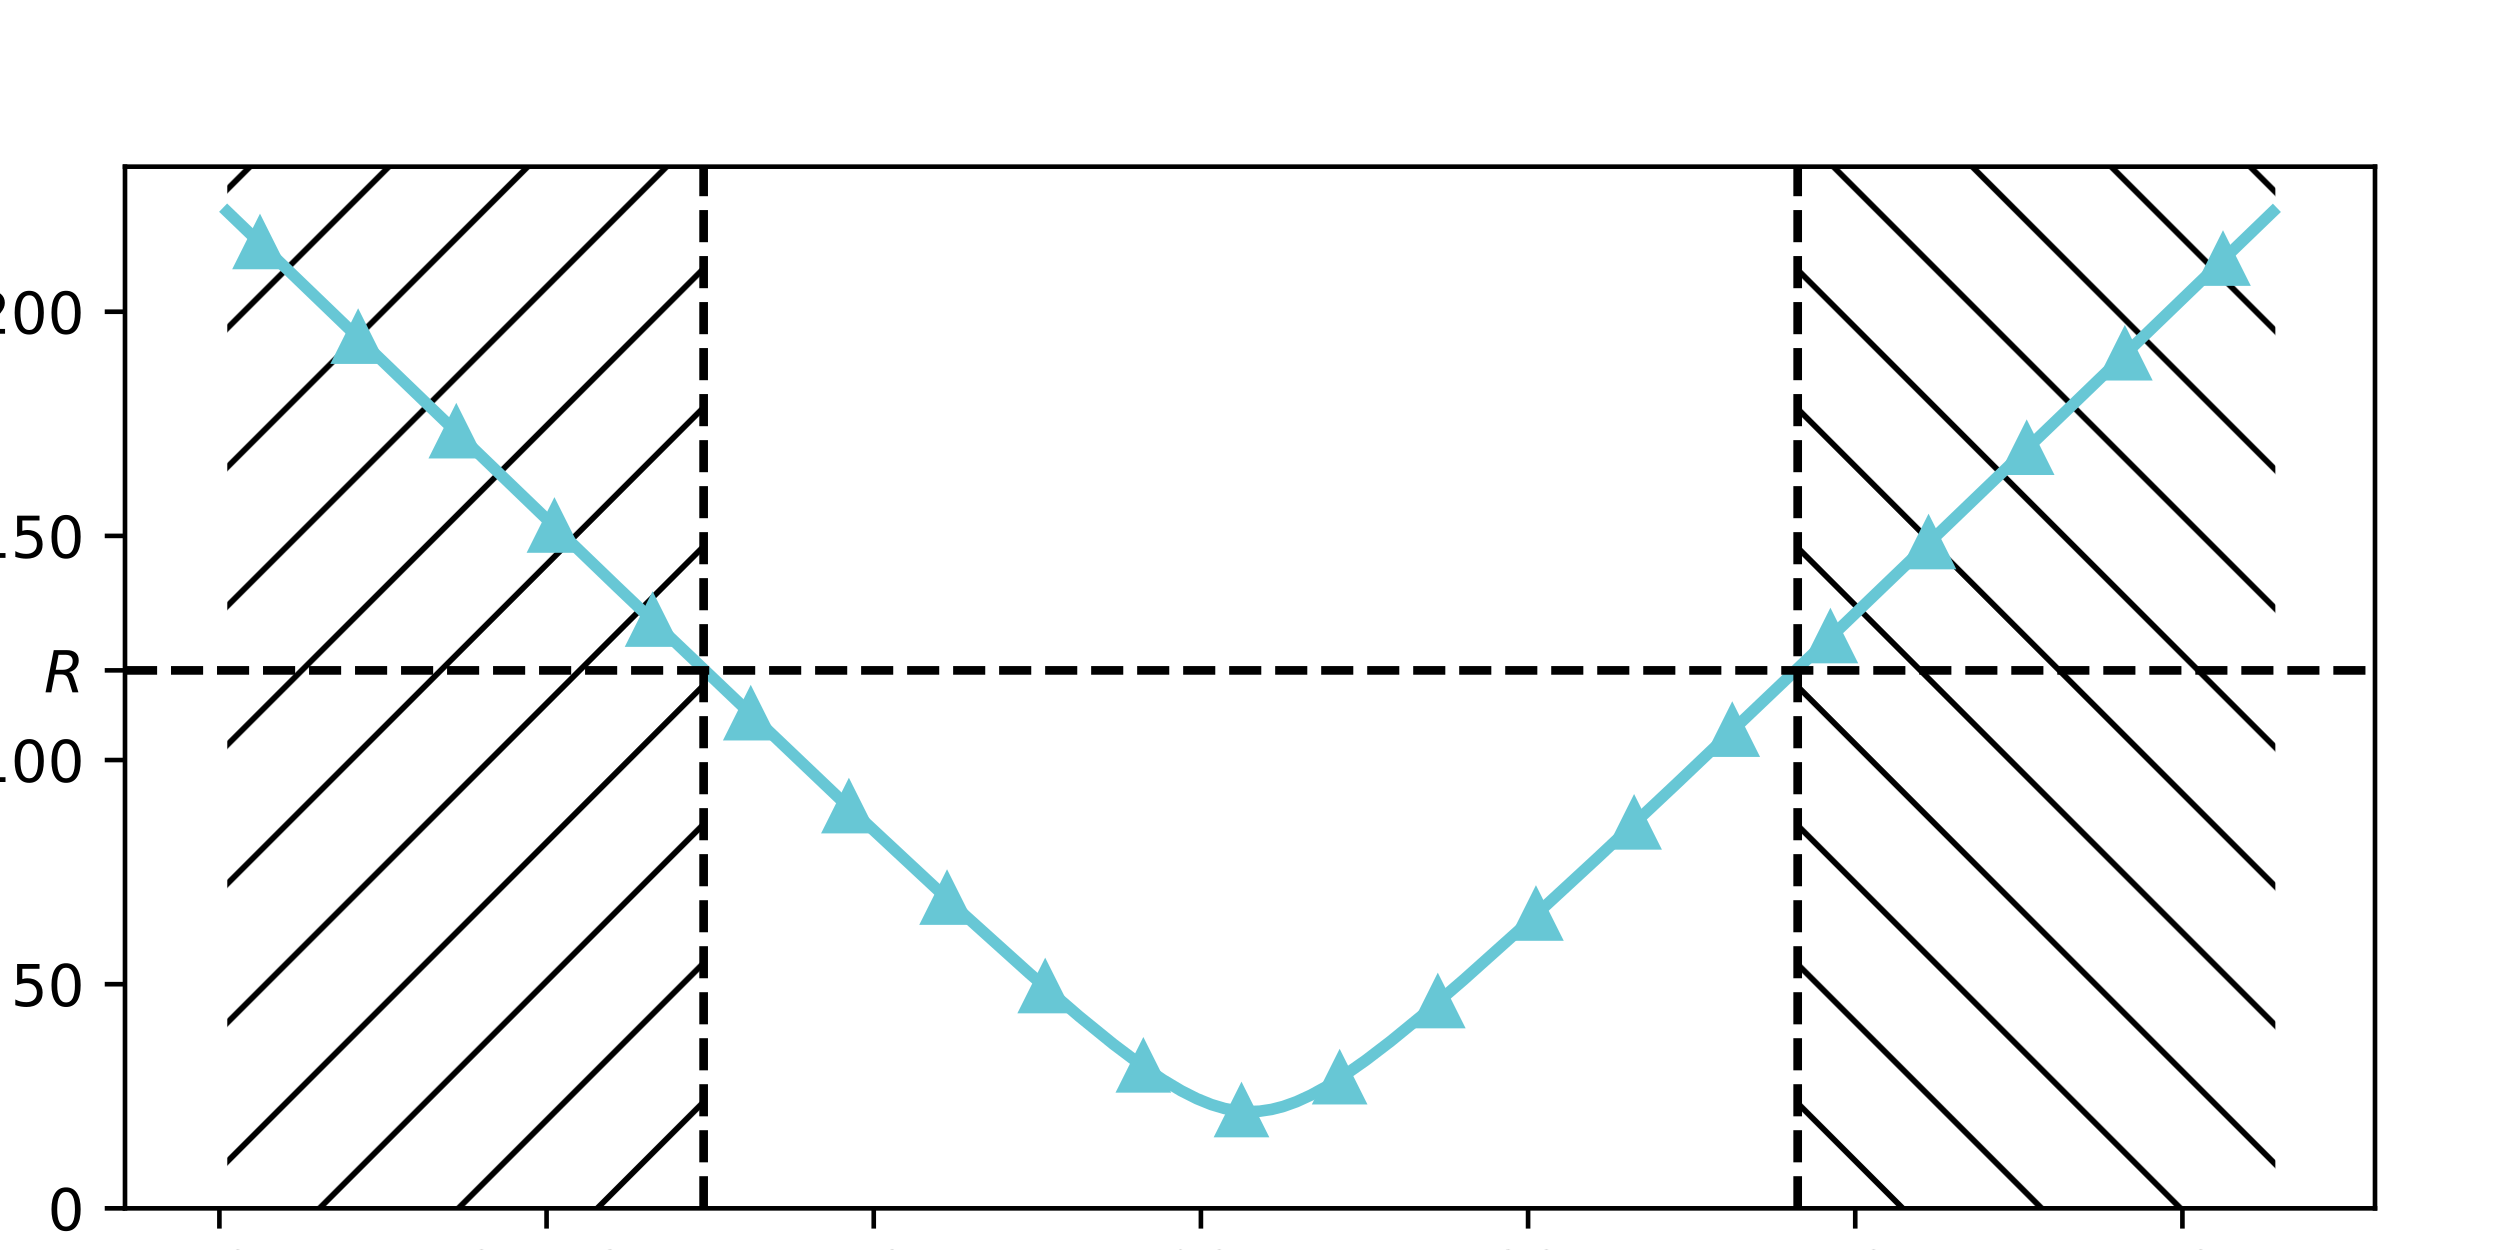
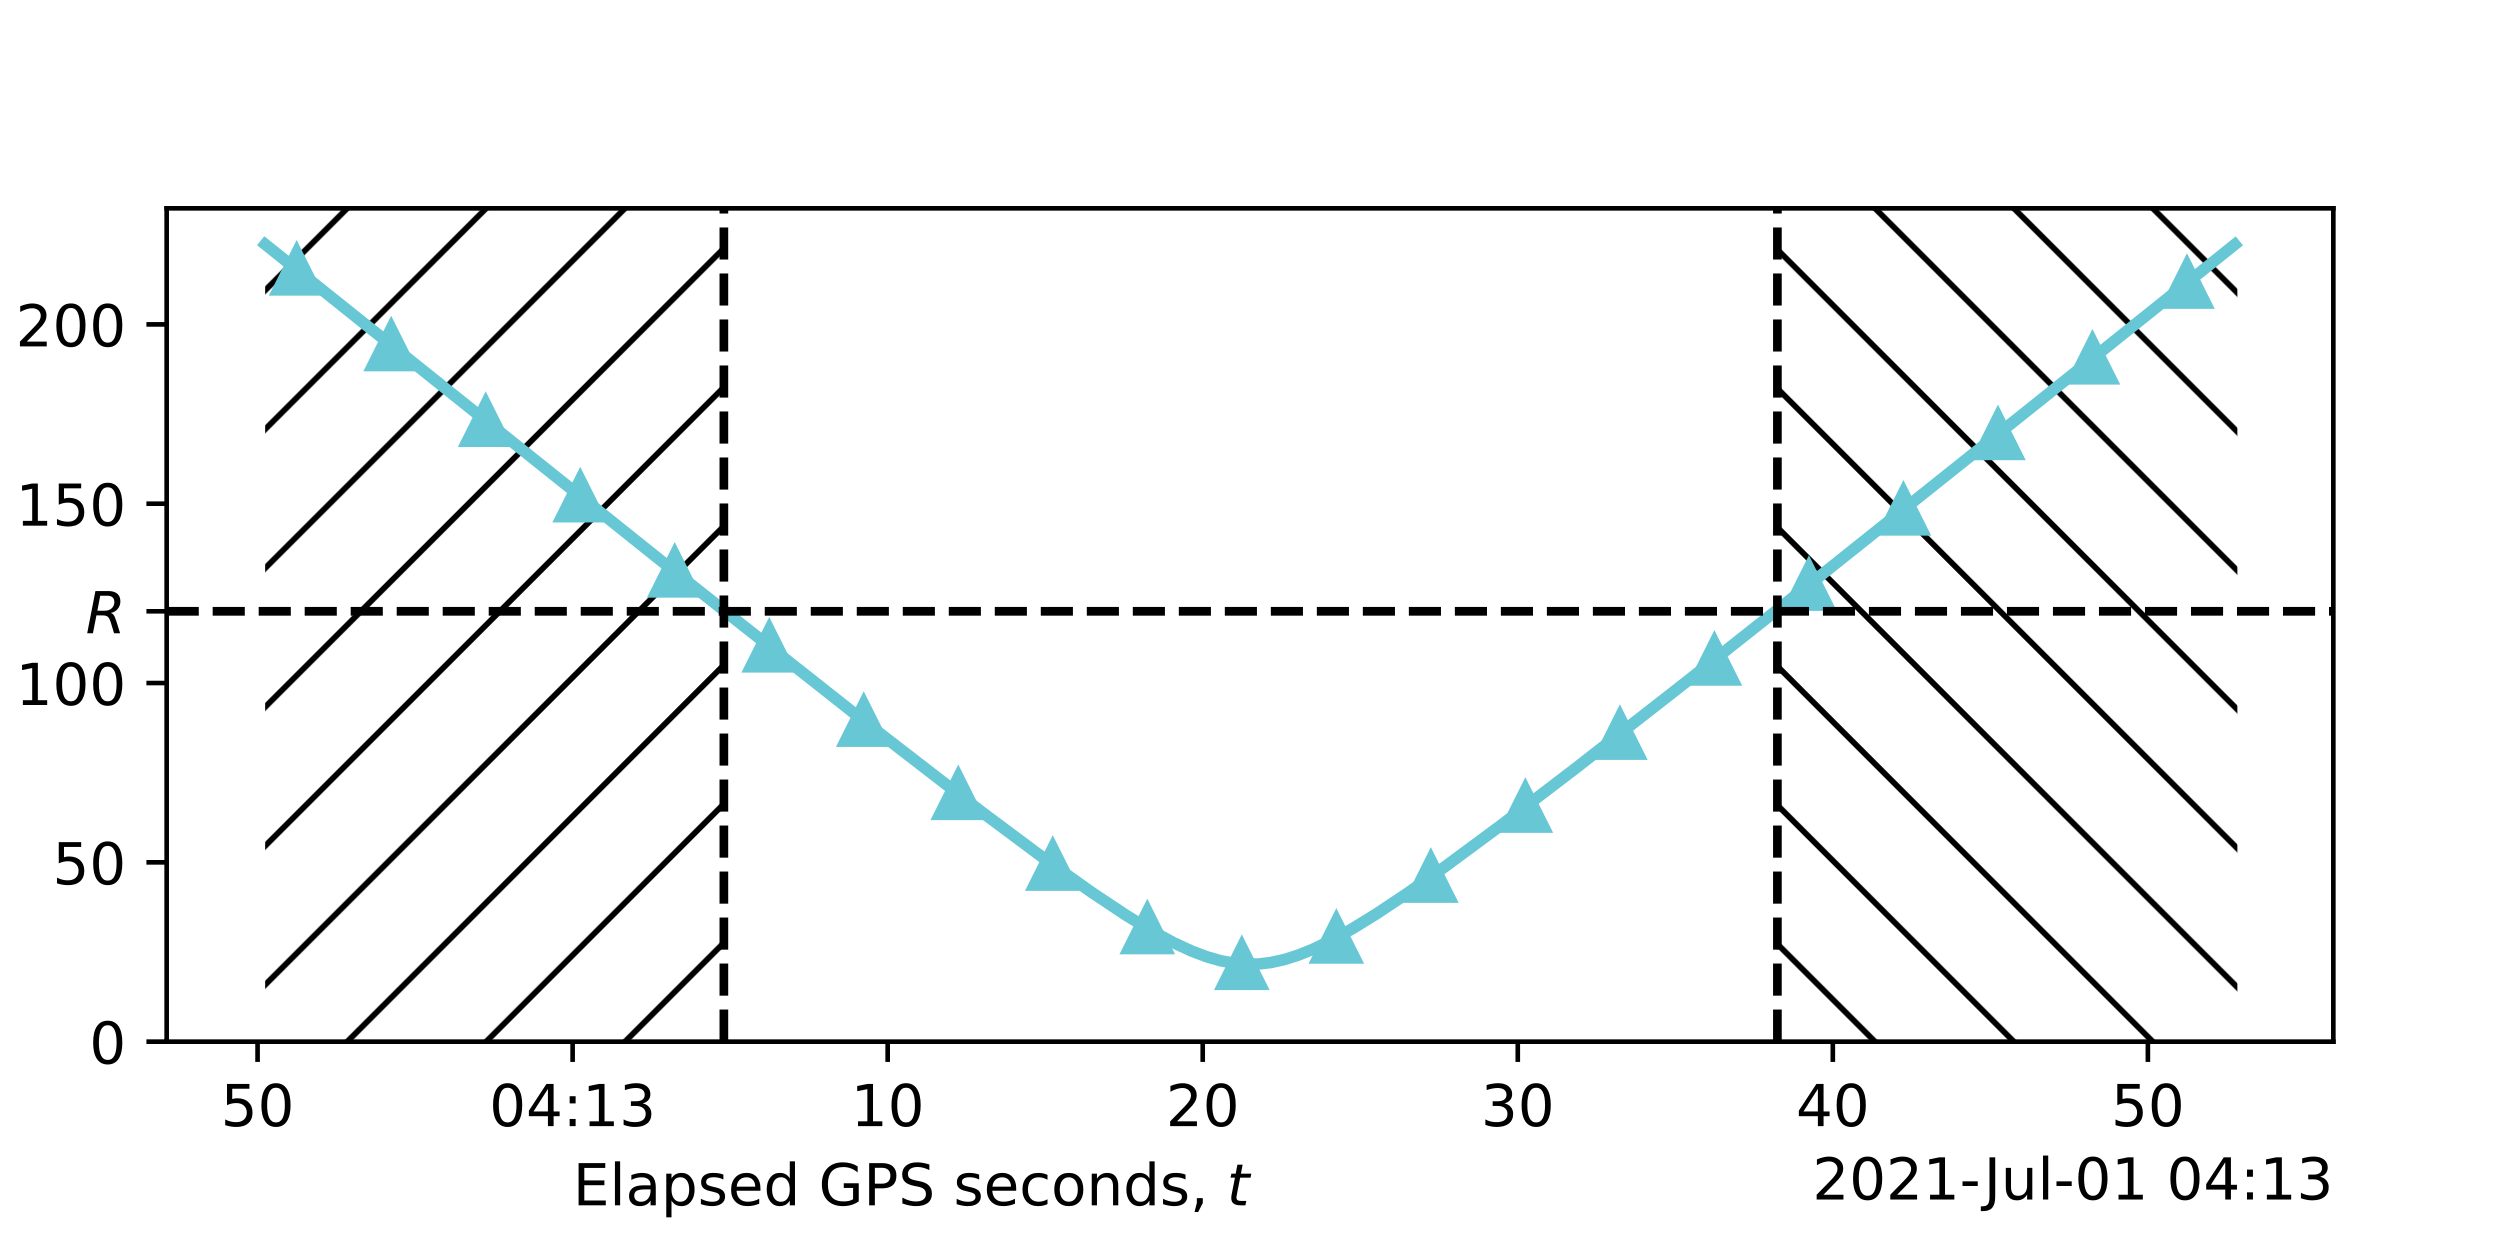
<svg xmlns="http://www.w3.org/2000/svg" xmlns:xlink="http://www.w3.org/1999/xlink" width="432pt" height="216pt" viewBox="0 0 432 216" version="1.1">
  <defs>
    <style type="text/css">*{stroke-linejoin: round; stroke-linecap: butt}</style>
  </defs>
  <g id="figure_1">
    <g id="patch_1">
      <path d="M 0 216  L 432 216  L 432 0  L 0 0  L 0 216  z " style="fill: none" />
    </g>
    <g id="axes_1">
      <g id="patch_2">
-         <path d="M 21.6 208.8  L 410.4 208.8  L 410.4 28.8  L 21.6 28.8  L 21.6 208.8  z " style="fill: none" />
+         <path d="M 28.8 180  L 403.2 180  L 403.2 36  L 28.8 36  L 28.8 180  z " style="fill: none" />
      </g>
      <g id="patch_3">
-         <path d="M 39.273 208.8  L 121.587 208.8  L 121.587 28.8  L 39.273 28.8  z " clip-path="url(#p6508b957f2)" style="fill: url(#h1d258aeacb)" />
+         <path d="M 45.818 180  L 125.084 180  L 125.084 36  L 45.818 36  z " clip-path="url(#p2c3946cd2f)" style="fill: url(#h7e3536077e)" />
      </g>
      <g id="patch_4">
-         <path d="M 310.639 208.8  L 393.18 208.8  L 393.18 28.8  L 310.639 28.8  z " clip-path="url(#p6508b957f2)" style="fill: url(#h20d014cf59)" />
+         <path d="M 307.134 180  L 386.617 180  L 386.617 36  L 307.134 36  z " clip-path="url(#p2c3946cd2f)" style="fill: url(#h6dae28e931)" />
      </g>
      <g id="matplotlib.axis_1">
        <g id="xtick_1">
          <g id="line2d_1">
            <defs>
-               <path id="m6bdb00e9f9" d="M 0 0  L 0 3.5  " style="stroke: #000000; stroke-width: 0.8" />
-             </defs>
-             <g>
-               <use xlink:href="#m6bdb00e9f9" x="37.913" y="208.8" style="stroke: #000000; stroke-width: 0.8" />
+               <path id="me7527e9c71" d="M 0 0  L 0 3.5  " style="stroke: #000000; stroke-width: 0.8" />
+             </defs>
+             <g>
+               <use xlink:href="#me7527e9c71" x="44.509" y="180" style="stroke: #000000; stroke-width: 0.8" />
            </g>
          </g>
          <g id="text_1">
-             <g transform="translate(31.55079 223.3984) scale(0.1 -0.1)">
+             <g transform="translate(38.1466 194.5984) scale(0.1 -0.1)">
              <defs>
                <path id="DejaVuSans-35" d="M 691 4666  L 3169 4666  L 3169 4134  L 1269 4134  L 1269 2991  Q 1406 3038 1543 3061  Q 1681 3084 1819 3084  Q 2600 3084 3056 2656  Q 3513 2228 3513 1497  Q 3513 744 3044 326  Q 2575 -91 1722 -91  Q 1428 -91 1123 -41  Q 819 9 494 109  L 494 744  Q 775 591 1075 516  Q 1375 441 1709 441  Q 2250 441 2565 725  Q 2881 1009 2881 1497  Q 2881 1984 2565 2268  Q 2250 2553 1709 2553  Q 1456 2553 1204 2497  Q 953 2441 691 2322  L 691 4666  z " transform="scale(0.015625)" />
                <path id="DejaVuSans-30" d="M 2034 4250  Q 1547 4250 1301 3770  Q 1056 3291 1056 2328  Q 1056 1369 1301 889  Q 1547 409 2034 409  Q 2525 409 2770 889  Q 3016 1369 3016 2328  Q 3016 3291 2770 3770  Q 2525 4250 2034 4250  z M 2034 4750  Q 2819 4750 3233 4129  Q 3647 3509 3647 2328  Q 3647 1150 3233 529  Q 2819 -91 2034 -91  Q 1250 -91 836 529  Q 422 1150 422 2328  Q 422 3509 836 4129  Q 1250 4750 2034 4750  z " transform="scale(0.015625)" />
              </defs>
              <use xlink:href="#DejaVuSans-35" />
              <use xlink:href="#DejaVuSans-30" transform="translate(63.62305 0)" />
            </g>
          </g>
        </g>
        <g id="xtick_2">
          <g id="line2d_2">
            <g>
-               <use xlink:href="#m6bdb00e9f9" x="94.448" y="208.8" style="stroke: #000000; stroke-width: 0.8" />
+               <use xlink:href="#me7527e9c71" x="98.95" y="180" style="stroke: #000000; stroke-width: 0.8" />
            </g>
          </g>
          <g id="text_2">
-             <g transform="translate(80.03855 223.3984) scale(0.1 -0.1)">
+             <g transform="translate(84.54048 194.5984) scale(0.1 -0.1)">
              <defs>
                <path id="DejaVuSans-34" d="M 2419 4116  L 825 1625  L 2419 1625  L 2419 4116  z M 2253 4666  L 3047 4666  L 3047 1625  L 3713 1625  L 3713 1100  L 3047 1100  L 3047 0  L 2419 0  L 2419 1100  L 313 1100  L 313 1709  L 2253 4666  z " transform="scale(0.015625)" />
                <path id="DejaVuSans-3a" d="M 750 794  L 1409 794  L 1409 0  L 750 0  L 750 794  z M 750 3309  L 1409 3309  L 1409 2516  L 750 2516  L 750 3309  z " transform="scale(0.015625)" />
                <path id="DejaVuSans-31" d="M 794 531  L 1825 531  L 1825 4091  L 703 3866  L 703 4441  L 1819 4666  L 2450 4666  L 2450 531  L 3481 531  L 3481 0  L 794 0  L 794 531  z " transform="scale(0.015625)" />
                <path id="DejaVuSans-33" d="M 2597 2516  Q 3050 2419 3304 2112  Q 3559 1806 3559 1356  Q 3559 666 3084 287  Q 2609 -91 1734 -91  Q 1441 -91 1130 -33  Q 819 25 488 141  L 488 750  Q 750 597 1062 519  Q 1375 441 1716 441  Q 2309 441 2620 675  Q 2931 909 2931 1356  Q 2931 1769 2642 2001  Q 2353 2234 1838 2234  L 1294 2234  L 1294 2753  L 1863 2753  Q 2328 2753 2575 2939  Q 2822 3125 2822 3475  Q 2822 3834 2567 4026  Q 2313 4219 1838 4219  Q 1578 4219 1281 4162  Q 984 4106 628 3988  L 628 4550  Q 988 4650 1302 4700  Q 1616 4750 1894 4750  Q 2613 4750 3031 4423  Q 3450 4097 3450 3541  Q 3450 3153 3228 2886  Q 3006 2619 2597 2516  z " transform="scale(0.015625)" />
              </defs>
              <use xlink:href="#DejaVuSans-30" />
              <use xlink:href="#DejaVuSans-34" transform="translate(63.62305 0)" />
              <use xlink:href="#DejaVuSans-3a" transform="translate(127.2461 0)" />
              <use xlink:href="#DejaVuSans-31" transform="translate(160.9375 0)" />
              <use xlink:href="#DejaVuSans-33" transform="translate(224.5605 0)" />
            </g>
          </g>
        </g>
        <g id="xtick_3">
          <g id="line2d_3">
            <g>
-               <use xlink:href="#m6bdb00e9f9" x="150.983" y="208.8" style="stroke: #000000; stroke-width: 0.8" />
+               <use xlink:href="#me7527e9c71" x="153.391" y="180" style="stroke: #000000; stroke-width: 0.8" />
            </g>
          </g>
          <g id="text_3">
-             <g transform="translate(144.6201 223.3984) scale(0.1 -0.1)">
+             <g transform="translate(147.0281 194.5984) scale(0.1 -0.1)">
              <use xlink:href="#DejaVuSans-31" />
              <use xlink:href="#DejaVuSans-30" transform="translate(63.62305 0)" />
            </g>
          </g>
        </g>
        <g id="xtick_4">
          <g id="line2d_4">
            <g>
-               <use xlink:href="#m6bdb00e9f9" x="207.517" y="208.8" style="stroke: #000000; stroke-width: 0.8" />
+               <use xlink:href="#me7527e9c71" x="207.831" y="180" style="stroke: #000000; stroke-width: 0.8" />
            </g>
          </g>
          <g id="text_4">
-             <g transform="translate(201.1547 223.3984) scale(0.1 -0.1)">
+             <g transform="translate(201.4689 194.5984) scale(0.1 -0.1)">
              <defs>
                <path id="DejaVuSans-32" d="M 1228 531  L 3431 531  L 3431 0  L 469 0  L 469 531  Q 828 903 1448 1529  Q 2069 2156 2228 2338  Q 2531 2678 2651 2914  Q 2772 3150 2772 3378  Q 2772 3750 2511 3984  Q 2250 4219 1831 4219  Q 1534 4219 1204 4116  Q 875 4013 500 3803  L 500 4441  Q 881 4594 1212 4672  Q 1544 4750 1819 4750  Q 2544 4750 2975 4387  Q 3406 4025 3406 3419  Q 3406 3131 3298 2873  Q 3191 2616 2906 2266  Q 2828 2175 2409 1742  Q 1991 1309 1228 531  z " transform="scale(0.015625)" />
              </defs>
              <use xlink:href="#DejaVuSans-32" />
              <use xlink:href="#DejaVuSans-30" transform="translate(63.62305 0)" />
            </g>
          </g>
        </g>
        <g id="xtick_5">
          <g id="line2d_5">
            <g>
-               <use xlink:href="#m6bdb00e9f9" x="264.052" y="208.8" style="stroke: #000000; stroke-width: 0.8" />
+               <use xlink:href="#me7527e9c71" x="262.272" y="180" style="stroke: #000000; stroke-width: 0.8" />
            </g>
          </g>
          <g id="text_5">
-             <g transform="translate(257.6893 223.3984) scale(0.1 -0.1)">
+             <g transform="translate(255.9096 194.5984) scale(0.1 -0.1)">
              <use xlink:href="#DejaVuSans-33" />
              <use xlink:href="#DejaVuSans-30" transform="translate(63.62305 0)" />
            </g>
          </g>
        </g>
        <g id="xtick_6">
          <g id="line2d_6">
            <g>
-               <use xlink:href="#m6bdb00e9f9" x="320.586" y="208.8" style="stroke: #000000; stroke-width: 0.8" />
+               <use xlink:href="#me7527e9c71" x="316.713" y="180" style="stroke: #000000; stroke-width: 0.8" />
            </g>
          </g>
          <g id="text_6">
-             <g transform="translate(314.224 223.3984) scale(0.1 -0.1)">
+             <g transform="translate(310.3504 194.5984) scale(0.1 -0.1)">
              <use xlink:href="#DejaVuSans-34" />
              <use xlink:href="#DejaVuSans-30" transform="translate(63.62305 0)" />
            </g>
          </g>
        </g>
        <g id="xtick_7">
          <g id="line2d_7">
            <g>
-               <use xlink:href="#m6bdb00e9f9" x="377.121" y="208.8" style="stroke: #000000; stroke-width: 0.8" />
+               <use xlink:href="#me7527e9c71" x="371.154" y="180" style="stroke: #000000; stroke-width: 0.8" />
            </g>
          </g>
          <g id="text_7">
-             <g transform="translate(370.7586 223.3984) scale(0.1 -0.1)">
+             <g transform="translate(364.7912 194.5984) scale(0.1 -0.1)">
              <use xlink:href="#DejaVuSans-35" />
              <use xlink:href="#DejaVuSans-30" transform="translate(63.62305 0)" />
            </g>
          </g>
        </g>
        <g id="text_8">
-           <g transform="translate(99 237.0781) scale(0.1 -0.1)">
+           <g transform="translate(99 208.2781) scale(0.1 -0.1)">
            <defs>
              <path id="DejaVuSans-45" d="M 628 4666  L 3578 4666  L 3578 4134  L 1259 4134  L 1259 2753  L 3481 2753  L 3481 2222  L 1259 2222  L 1259 531  L 3634 531  L 3634 0  L 628 0  L 628 4666  z " transform="scale(0.015625)" />
              <path id="DejaVuSans-6c" d="M 603 4863  L 1178 4863  L 1178 0  L 603 0  L 603 4863  z " transform="scale(0.015625)" />
              <path id="DejaVuSans-61" d="M 2194 1759  Q 1497 1759 1228 1600  Q 959 1441 959 1056  Q 959 750 1161 570  Q 1363 391 1709 391  Q 2188 391 2477 730  Q 2766 1069 2766 1631  L 2766 1759  L 2194 1759  z M 3341 1997  L 3341 0  L 2766 0  L 2766 531  Q 2569 213 2275 61  Q 1981 -91 1556 -91  Q 1019 -91 701 211  Q 384 513 384 1019  Q 384 1609 779 1909  Q 1175 2209 1959 2209  L 2766 2209  L 2766 2266  Q 2766 2663 2505 2880  Q 2244 3097 1772 3097  Q 1472 3097 1187 3025  Q 903 2953 641 2809  L 641 3341  Q 956 3463 1253 3523  Q 1550 3584 1831 3584  Q 2591 3584 2966 3190  Q 3341 2797 3341 1997  z " transform="scale(0.015625)" />
              <path id="DejaVuSans-70" d="M 1159 525  L 1159 -1331  L 581 -1331  L 581 3500  L 1159 3500  L 1159 2969  Q 1341 3281 1617 3432  Q 1894 3584 2278 3584  Q 2916 3584 3314 3078  Q 3713 2572 3713 1747  Q 3713 922 3314 415  Q 2916 -91 2278 -91  Q 1894 -91 1617 61  Q 1341 213 1159 525  z M 3116 1747  Q 3116 2381 2855 2742  Q 2594 3103 2138 3103  Q 1681 3103 1420 2742  Q 1159 2381 1159 1747  Q 1159 1113 1420 752  Q 1681 391 2138 391  Q 2594 391 2855 752  Q 3116 1113 3116 1747  z " transform="scale(0.015625)" />
              <path id="DejaVuSans-73" d="M 2834 3397  L 2834 2853  Q 2591 2978 2328 3040  Q 2066 3103 1784 3103  Q 1356 3103 1142 2972  Q 928 2841 928 2578  Q 928 2378 1081 2264  Q 1234 2150 1697 2047  L 1894 2003  Q 2506 1872 2764 1633  Q 3022 1394 3022 966  Q 3022 478 2636 193  Q 2250 -91 1575 -91  Q 1294 -91 989 -36  Q 684 19 347 128  L 347 722  Q 666 556 975 473  Q 1284 391 1588 391  Q 1994 391 2212 530  Q 2431 669 2431 922  Q 2431 1156 2273 1281  Q 2116 1406 1581 1522  L 1381 1569  Q 847 1681 609 1914  Q 372 2147 372 2553  Q 372 3047 722 3315  Q 1072 3584 1716 3584  Q 2034 3584 2315 3537  Q 2597 3491 2834 3397  z " transform="scale(0.015625)" />
              <path id="DejaVuSans-65" d="M 3597 1894  L 3597 1613  L 953 1613  Q 991 1019 1311 708  Q 1631 397 2203 397  Q 2534 397 2845 478  Q 3156 559 3463 722  L 3463 178  Q 3153 47 2828 -22  Q 2503 -91 2169 -91  Q 1331 -91 842 396  Q 353 884 353 1716  Q 353 2575 817 3079  Q 1281 3584 2069 3584  Q 2775 3584 3186 3129  Q 3597 2675 3597 1894  z M 3022 2063  Q 3016 2534 2758 2815  Q 2500 3097 2075 3097  Q 1594 3097 1305 2825  Q 1016 2553 972 2059  L 3022 2063  z " transform="scale(0.015625)" />
              <path id="DejaVuSans-64" d="M 2906 2969  L 2906 4863  L 3481 4863  L 3481 0  L 2906 0  L 2906 525  Q 2725 213 2448 61  Q 2172 -91 1784 -91  Q 1150 -91 751 415  Q 353 922 353 1747  Q 353 2572 751 3078  Q 1150 3584 1784 3584  Q 2172 3584 2448 3432  Q 2725 3281 2906 2969  z M 947 1747  Q 947 1113 1208 752  Q 1469 391 1925 391  Q 2381 391 2643 752  Q 2906 1113 2906 1747  Q 2906 2381 2643 2742  Q 2381 3103 1925 3103  Q 1469 3103 1208 2742  Q 947 2381 947 1747  z " transform="scale(0.015625)" />
              <path id="DejaVuSans-20" transform="scale(0.015625)" />
              <path id="DejaVuSans-47" d="M 3809 666  L 3809 1919  L 2778 1919  L 2778 2438  L 4434 2438  L 4434 434  Q 4069 175 3628 42  Q 3188 -91 2688 -91  Q 1594 -91 976 548  Q 359 1188 359 2328  Q 359 3472 976 4111  Q 1594 4750 2688 4750  Q 3144 4750 3555 4637  Q 3966 4525 4313 4306  L 4313 3634  Q 3963 3931 3569 4081  Q 3175 4231 2741 4231  Q 1884 4231 1454 3753  Q 1025 3275 1025 2328  Q 1025 1384 1454 906  Q 1884 428 2741 428  Q 3075 428 3337 486  Q 3600 544 3809 666  z " transform="scale(0.015625)" />
              <path id="DejaVuSans-50" d="M 1259 4147  L 1259 2394  L 2053 2394  Q 2494 2394 2734 2622  Q 2975 2850 2975 3272  Q 2975 3691 2734 3919  Q 2494 4147 2053 4147  L 1259 4147  z M 628 4666  L 2053 4666  Q 2838 4666 3239 4311  Q 3641 3956 3641 3272  Q 3641 2581 3239 2228  Q 2838 1875 2053 1875  L 1259 1875  L 1259 0  L 628 0  L 628 4666  z " transform="scale(0.015625)" />
              <path id="DejaVuSans-53" d="M 3425 4513  L 3425 3897  Q 3066 4069 2747 4153  Q 2428 4238 2131 4238  Q 1616 4238 1336 4038  Q 1056 3838 1056 3469  Q 1056 3159 1242 3001  Q 1428 2844 1947 2747  L 2328 2669  Q 3034 2534 3370 2195  Q 3706 1856 3706 1288  Q 3706 609 3251 259  Q 2797 -91 1919 -91  Q 1588 -91 1214 -16  Q 841 59 441 206  L 441 856  Q 825 641 1194 531  Q 1563 422 1919 422  Q 2459 422 2753 634  Q 3047 847 3047 1241  Q 3047 1584 2836 1778  Q 2625 1972 2144 2069  L 1759 2144  Q 1053 2284 737 2584  Q 422 2884 422 3419  Q 422 4038 858 4394  Q 1294 4750 2059 4750  Q 2388 4750 2728 4690  Q 3069 4631 3425 4513  z " transform="scale(0.015625)" />
              <path id="DejaVuSans-63" d="M 3122 3366  L 3122 2828  Q 2878 2963 2633 3030  Q 2388 3097 2138 3097  Q 1578 3097 1268 2742  Q 959 2388 959 1747  Q 959 1106 1268 751  Q 1578 397 2138 397  Q 2388 397 2633 464  Q 2878 531 3122 666  L 3122 134  Q 2881 22 2623 -34  Q 2366 -91 2075 -91  Q 1284 -91 818 406  Q 353 903 353 1747  Q 353 2603 823 3093  Q 1294 3584 2113 3584  Q 2378 3584 2631 3529  Q 2884 3475 3122 3366  z " transform="scale(0.015625)" />
              <path id="DejaVuSans-6f" d="M 1959 3097  Q 1497 3097 1228 2736  Q 959 2375 959 1747  Q 959 1119 1226 758  Q 1494 397 1959 397  Q 2419 397 2687 759  Q 2956 1122 2956 1747  Q 2956 2369 2687 2733  Q 2419 3097 1959 3097  z M 1959 3584  Q 2709 3584 3137 3096  Q 3566 2609 3566 1747  Q 3566 888 3137 398  Q 2709 -91 1959 -91  Q 1206 -91 779 398  Q 353 888 353 1747  Q 353 2609 779 3096  Q 1206 3584 1959 3584  z " transform="scale(0.015625)" />
              <path id="DejaVuSans-6e" d="M 3513 2113  L 3513 0  L 2938 0  L 2938 2094  Q 2938 2591 2744 2837  Q 2550 3084 2163 3084  Q 1697 3084 1428 2787  Q 1159 2491 1159 1978  L 1159 0  L 581 0  L 581 3500  L 1159 3500  L 1159 2956  Q 1366 3272 1645 3428  Q 1925 3584 2291 3584  Q 2894 3584 3203 3211  Q 3513 2838 3513 2113  z " transform="scale(0.015625)" />
              <path id="DejaVuSans-2c" d="M 750 794  L 1409 794  L 1409 256  L 897 -744  L 494 -744  L 750 256  L 750 794  z " transform="scale(0.015625)" />
              <path id="DejaVuSans-Oblique-74" d="M 2706 3500  L 2619 3053  L 1472 3053  L 1100 1153  Q 1081 1047 1072 975  Q 1063 903 1063 863  Q 1063 663 1183 572  Q 1303 481 1569 481  L 2150 481  L 2053 0  L 1503 0  Q 991 0 739 200  Q 488 400 488 806  Q 488 878 497 964  Q 506 1050 525 1153  L 897 3053  L 409 3053  L 500 3500  L 978 3500  L 1172 4494  L 1747 4494  L 1556 3500  L 2706 3500  z " transform="scale(0.015625)" />
            </defs>
            <use xlink:href="#DejaVuSans-45" transform="translate(0 0.015625)" />
            <use xlink:href="#DejaVuSans-6c" transform="translate(63.18359 0.015625)" />
            <use xlink:href="#DejaVuSans-61" transform="translate(90.9668 0.015625)" />
            <use xlink:href="#DejaVuSans-70" transform="translate(152.2461 0.015625)" />
            <use xlink:href="#DejaVuSans-73" transform="translate(215.7227 0.015625)" />
            <use xlink:href="#DejaVuSans-65" transform="translate(267.8223 0.015625)" />
            <use xlink:href="#DejaVuSans-64" transform="translate(329.3457 0.015625)" />
            <use xlink:href="#DejaVuSans-20" transform="translate(392.8223 0.015625)" />
            <use xlink:href="#DejaVuSans-47" transform="translate(424.6094 0.015625)" />
            <use xlink:href="#DejaVuSans-50" transform="translate(502.0996 0.015625)" />
            <use xlink:href="#DejaVuSans-53" transform="translate(562.4023 0.015625)" />
            <use xlink:href="#DejaVuSans-20" transform="translate(625.8789 0.015625)" />
            <use xlink:href="#DejaVuSans-73" transform="translate(657.666 0.015625)" />
            <use xlink:href="#DejaVuSans-65" transform="translate(709.7656 0.015625)" />
            <use xlink:href="#DejaVuSans-63" transform="translate(771.2891 0.015625)" />
            <use xlink:href="#DejaVuSans-6f" transform="translate(826.2695 0.015625)" />
            <use xlink:href="#DejaVuSans-6e" transform="translate(887.4512 0.015625)" />
            <use xlink:href="#DejaVuSans-64" transform="translate(950.8301 0.015625)" />
            <use xlink:href="#DejaVuSans-73" transform="translate(1014.307 0.015625)" />
            <use xlink:href="#DejaVuSans-2c" transform="translate(1066.406 0.015625)" />
            <use xlink:href="#DejaVuSans-20" transform="translate(1098.193 0.015625)" />
            <use xlink:href="#DejaVuSans-Oblique-74" transform="translate(1129.98 0.015625)" />
          </g>
        </g>
        <g id="text_9">
-           <g transform="translate(320.3844 236.0766) scale(0.1 -0.1)">
+           <g transform="translate(313.1844 207.2766) scale(0.1 -0.1)">
            <defs>
              <path id="DejaVuSans-2d" d="M 313 2009  L 1997 2009  L 1997 1497  L 313 1497  L 313 2009  z " transform="scale(0.015625)" />
              <path id="DejaVuSans-4a" d="M 628 4666  L 1259 4666  L 1259 325  Q 1259 -519 939 -900  Q 619 -1281 -91 -1281  L -331 -1281  L -331 -750  L -134 -750  Q 284 -750 456 -515  Q 628 -281 628 325  L 628 4666  z " transform="scale(0.015625)" />
              <path id="DejaVuSans-75" d="M 544 1381  L 544 3500  L 1119 3500  L 1119 1403  Q 1119 906 1312 657  Q 1506 409 1894 409  Q 2359 409 2629 706  Q 2900 1003 2900 1516  L 2900 3500  L 3475 3500  L 3475 0  L 2900 0  L 2900 538  Q 2691 219 2414 64  Q 2138 -91 1772 -91  Q 1169 -91 856 284  Q 544 659 544 1381  z M 1991 3584  L 1991 3584  z " transform="scale(0.015625)" />
            </defs>
            <use xlink:href="#DejaVuSans-32" />
            <use xlink:href="#DejaVuSans-30" transform="translate(63.62305 0)" />
            <use xlink:href="#DejaVuSans-32" transform="translate(127.2461 0)" />
            <use xlink:href="#DejaVuSans-31" transform="translate(190.8691 0)" />
            <use xlink:href="#DejaVuSans-2d" transform="translate(254.4922 0)" />
            <use xlink:href="#DejaVuSans-4a" transform="translate(296.2012 0)" />
            <use xlink:href="#DejaVuSans-75" transform="translate(325.6934 0)" />
            <use xlink:href="#DejaVuSans-6c" transform="translate(389.0723 0)" />
            <use xlink:href="#DejaVuSans-2d" transform="translate(416.8555 0)" />
            <use xlink:href="#DejaVuSans-30" transform="translate(452.9395 0)" />
            <use xlink:href="#DejaVuSans-31" transform="translate(516.5625 0)" />
            <use xlink:href="#DejaVuSans-20" transform="translate(580.1855 0)" />
            <use xlink:href="#DejaVuSans-30" transform="translate(611.9727 0)" />
            <use xlink:href="#DejaVuSans-34" transform="translate(675.5957 0)" />
            <use xlink:href="#DejaVuSans-3a" transform="translate(739.2188 0)" />
            <use xlink:href="#DejaVuSans-31" transform="translate(772.9102 0)" />
            <use xlink:href="#DejaVuSans-33" transform="translate(836.5332 0)" />
          </g>
        </g>
      </g>
      <g id="matplotlib.axis_2">
        <g id="ytick_1">
          <g id="line2d_8">
            <defs>
-               <path id="m3474b54d2d" d="M 0 0  L -3.5 0  " style="stroke: #000000; stroke-width: 0.8" />
-             </defs>
-             <g>
-               <use xlink:href="#m3474b54d2d" x="21.6" y="208.8" style="stroke: #000000; stroke-width: 0.8" />
+               <path id="meac690f6f1" d="M 0 0  L -3.5 0  " style="stroke: #000000; stroke-width: 0.8" />
+             </defs>
+             <g>
+               <use xlink:href="#meac690f6f1" x="28.8" y="180" style="stroke: #000000; stroke-width: 0.8" />
            </g>
          </g>
          <g id="text_10">
-             <g transform="translate(8.2375 212.5992) scale(0.1 -0.1)">
+             <g transform="translate(15.4375 183.7992) scale(0.1 -0.1)">
              <use xlink:href="#DejaVuSans-30" />
            </g>
          </g>
        </g>
        <g id="ytick_2">
          <g id="line2d_9">
            <g>
-               <use xlink:href="#m3474b54d2d" x="21.6" y="170.067" style="stroke: #000000; stroke-width: 0.8" />
+               <use xlink:href="#meac690f6f1" x="28.8" y="149.014" style="stroke: #000000; stroke-width: 0.8" />
            </g>
          </g>
          <g id="text_11">
-             <g transform="translate(1.875 173.8665) scale(0.1 -0.1)">
+             <g transform="translate(9.075 152.8131) scale(0.1 -0.1)">
              <use xlink:href="#DejaVuSans-35" />
              <use xlink:href="#DejaVuSans-30" transform="translate(63.62305 0)" />
            </g>
          </g>
        </g>
        <g id="ytick_3">
          <g id="line2d_10">
            <g>
-               <use xlink:href="#m3474b54d2d" x="21.6" y="131.335" style="stroke: #000000; stroke-width: 0.8" />
+               <use xlink:href="#meac690f6f1" x="28.8" y="118.028" style="stroke: #000000; stroke-width: 0.8" />
            </g>
          </g>
          <g id="text_12">
-             <g transform="translate(-4.4875 135.1338) scale(0.1 -0.1)">
+             <g transform="translate(2.7125 121.8269) scale(0.1 -0.1)">
              <use xlink:href="#DejaVuSans-31" />
              <use xlink:href="#DejaVuSans-30" transform="translate(63.62305 0)" />
              <use xlink:href="#DejaVuSans-30" transform="translate(127.2461 0)" />
            </g>
          </g>
        </g>
        <g id="ytick_4">
          <g id="line2d_11">
            <g>
-               <use xlink:href="#m3474b54d2d" x="21.6" y="92.602" style="stroke: #000000; stroke-width: 0.8" />
+               <use xlink:href="#meac690f6f1" x="28.8" y="87.042" style="stroke: #000000; stroke-width: 0.8" />
            </g>
          </g>
          <g id="text_13">
-             <g transform="translate(-4.4875 96.40113) scale(0.1 -0.1)">
+             <g transform="translate(2.7125 90.84075) scale(0.1 -0.1)">
              <use xlink:href="#DejaVuSans-31" />
              <use xlink:href="#DejaVuSans-35" transform="translate(63.62305 0)" />
              <use xlink:href="#DejaVuSans-30" transform="translate(127.2461 0)" />
            </g>
          </g>
        </g>
        <g id="ytick_5">
          <g id="line2d_12">
            <g>
-               <use xlink:href="#m3474b54d2d" x="21.6" y="53.869" style="stroke: #000000; stroke-width: 0.8" />
+               <use xlink:href="#meac690f6f1" x="28.8" y="56.055" style="stroke: #000000; stroke-width: 0.8" />
            </g>
          </g>
          <g id="text_14">
-             <g transform="translate(-4.4875 57.66843) scale(0.1 -0.1)">
+             <g transform="translate(2.7125 59.85459) scale(0.1 -0.1)">
              <use xlink:href="#DejaVuSans-32" />
              <use xlink:href="#DejaVuSans-30" transform="translate(63.62305 0)" />
              <use xlink:href="#DejaVuSans-30" transform="translate(127.2461 0)" />
            </g>
          </g>
        </g>
        <g id="ytick_6">
          <g id="line2d_13">
            <g>
-               <use xlink:href="#m3474b54d2d" x="21.6" y="115.842" style="stroke: #000000; stroke-width: 0.8" />
+               <use xlink:href="#meac690f6f1" x="28.8" y="105.633" style="stroke: #000000; stroke-width: 0.8" />
            </g>
          </g>
          <g id="text_15">
-             <g transform="translate(7.6 119.6407) scale(0.1 -0.1)">
+             <g transform="translate(14.8 109.4324) scale(0.1 -0.1)">
              <defs>
                <path id="DejaVuSans-Oblique-52" d="M 1613 4147  L 1294 2491  L 2106 2491  Q 2584 2491 2879 2755  Q 3175 3019 3175 3444  Q 3175 3784 2976 3965  Q 2778 4147 2406 4147  L 1613 4147  z M 2772 2241  Q 2972 2194 3105 2009  Q 3238 1825 3413 1275  L 3809 0  L 3144 0  L 2778 1197  Q 2638 1659 2453 1815  Q 2269 1972 1888 1972  L 1191 1972  L 806 0  L 172 0  L 1081 4666  L 2503 4666  Q 3150 4666 3495 4373  Q 3841 4081 3841 3531  Q 3841 3044 3547 2687  Q 3253 2331 2772 2241  z " transform="scale(0.015625)" />
              </defs>
              <use xlink:href="#DejaVuSans-Oblique-52" transform="translate(0 0.09375)" />
            </g>
          </g>
        </g>
        <g id="text_16">
-           <g transform="translate(-10.56719 140.8) rotate(-90) scale(0.1 -0.1)">
+           <g transform="translate(-3.367188 130) rotate(-90) scale(0.1 -0.1)">
            <defs>
              <path id="DejaVuSans-Oblique-72" d="M 2853 2969  Q 2766 3016 2653 3041  Q 2541 3066 2413 3066  Q 1953 3066 1609 2717  Q 1266 2369 1153 1784  L 800 0  L 225 0  L 909 3500  L 1484 3500  L 1375 2956  Q 1603 3259 1920 3421  Q 2238 3584 2597 3584  Q 2691 3584 2781 3573  Q 2872 3563 2963 3538  L 2853 2969  z " transform="scale(0.015625)" />
              <path id="DejaVuSans-28" d="M 1984 4856  Q 1566 4138 1362 3434  Q 1159 2731 1159 2009  Q 1159 1288 1364 580  Q 1569 -128 1984 -844  L 1484 -844  Q 1016 -109 783 600  Q 550 1309 550 2009  Q 550 2706 781 3412  Q 1013 4119 1484 4856  L 1984 4856  z " transform="scale(0.015625)" />
              <path id="DejaVuSans-29" d="M 513 4856  L 1013 4856  Q 1481 4119 1714 3412  Q 1947 2706 1947 2009  Q 1947 1309 1714 600  Q 1481 -109 1013 -844  L 513 -844  Q 928 -128 1133 580  Q 1338 1288 1338 2009  Q 1338 2731 1133 3434  Q 928 4138 513 4856  z " transform="scale(0.015625)" />
              <path id="DejaVuSans-6b" d="M 581 4863  L 1159 4863  L 1159 1991  L 2875 3500  L 3609 3500  L 1753 1863  L 3688 0  L 2938 0  L 1159 1709  L 1159 0  L 581 0  L 581 4863  z " transform="scale(0.015625)" />
              <path id="DejaVuSans-6d" d="M 3328 2828  Q 3544 3216 3844 3400  Q 4144 3584 4550 3584  Q 5097 3584 5394 3201  Q 5691 2819 5691 2113  L 5691 0  L 5113 0  L 5113 2094  Q 5113 2597 4934 2840  Q 4756 3084 4391 3084  Q 3944 3084 3684 2787  Q 3425 2491 3425 1978  L 3425 0  L 2847 0  L 2847 2094  Q 2847 2600 2669 2842  Q 2491 3084 2119 3084  Q 1678 3084 1418 2786  Q 1159 2488 1159 1978  L 1159 0  L 581 0  L 581 3500  L 1159 3500  L 1159 2956  Q 1356 3278 1631 3431  Q 1906 3584 2284 3584  Q 2666 3584 2933 3390  Q 3200 3197 3328 2828  z " transform="scale(0.015625)" />
            </defs>
            <use xlink:href="#DejaVuSans-Oblique-72" transform="translate(0 0.015625)" />
            <use xlink:href="#DejaVuSans-28" transform="translate(57.34896 0.015625)" />
            <use xlink:href="#DejaVuSans-Oblique-74" transform="translate(96.36263 0.015625)" />
            <use xlink:href="#DejaVuSans-29" transform="translate(135.5716 0.015625)" />
            <use xlink:href="#DejaVuSans-20" transform="translate(174.5853 0.015625)" />
            <use xlink:href="#DejaVuSans-28" transform="translate(206.3724 0.015625)" />
            <use xlink:href="#DejaVuSans-6b" transform="translate(245.3861 0.015625)" />
            <use xlink:href="#DejaVuSans-6d" transform="translate(303.2962 0.015625)" />
            <use xlink:href="#DejaVuSans-29" transform="translate(400.7083 0.015625)" />
          </g>
        </g>
      </g>
      <g id="line2d_14">
-         <path d="M 39.273 36.576  L 106.662 101.43  L 145.106 138.018  L 167.041 158.436  L 177.896 168.216  L 186.489 175.632  L 192.369 180.413  L 197.117 183.987  L 200.962 186.601  L 204.128 188.491  L 206.841 189.862  L 209.329 190.871  L 211.59 191.544  L 213.626 191.928  L 215.661 192.086  L 217.696 192.012  L 219.731 191.708  L 221.767 191.188  L 224.028 190.377  L 226.515 189.237  L 229.229 187.749  L 232.395 185.752  L 236.013 183.208  L 240.31 179.924  L 245.963 175.301  L 252.974 169.263  L 262.471 160.757  L 276.04 148.246  L 289.834 135.293  L 318.554 107.966  L 358.806 69.313  L 392.727 36.602  L 392.727 36.602  " clip-path="url(#p6508b957f2)" style="fill: none; stroke: #67c7d5; stroke-width: 2; stroke-linecap: square" />
+         <path d="M 45.818 42.221  L 113.978 96.702  L 149.256 124.567  L 169.725 140.37  L 180.614 148.489  L 188.671 154.22  L 194.55 158.132  L 199.123 160.915  L 202.825 162.915  L 205.874 164.326  L 208.487 165.316  L 210.883 166.004  L 213.06 166.42  L 215.238 166.617  L 217.415 166.585  L 219.593 166.327  L 221.988 165.795  L 224.384 165.031  L 226.997 163.974  L 230.046 162.499  L 233.748 160.44  L 237.885 157.889  L 243.111 154.408  L 249.862 149.637  L 259.444 142.551  L 272.292 132.736  L 291.455 117.771  L 315.627 98.64  L 352.646 69.106  L 386.182 42.242  L 386.182 42.242  " clip-path="url(#p2c3946cd2f)" style="fill: none; stroke: #67c7d5; stroke-width: 2; stroke-linecap: square" />
        <defs>
-           <path id="mc5a32ecb41" d="M 0 -4  L -4 4  L 4 4  z " style="stroke: #67c7d5; stroke-linejoin: miter" />
+           <path id="m24cdc8cd46" d="M 0 -4  L -4 4  L 4 4  z " style="stroke: #67c7d5; stroke-linejoin: miter" />
        </defs>
-         <g clip-path="url(#p6508b957f2)">
-           <use xlink:href="#mc5a32ecb41" x="44.926" y="42.032" style="fill: #67c7d5; stroke: #67c7d5; stroke-linejoin: miter" />
-           <use xlink:href="#mc5a32ecb41" x="61.887" y="58.387" style="fill: #67c7d5; stroke: #67c7d5; stroke-linejoin: miter" />
-           <use xlink:href="#mc5a32ecb41" x="78.847" y="74.721" style="fill: #67c7d5; stroke: #67c7d5; stroke-linejoin: miter" />
-           <use xlink:href="#mc5a32ecb41" x="95.807" y="91.021" style="fill: #67c7d5; stroke: #67c7d5; stroke-linejoin: miter" />
-           <use xlink:href="#mc5a32ecb41" x="112.768" y="107.274" style="fill: #67c7d5; stroke: #67c7d5; stroke-linejoin: miter" />
-           <use xlink:href="#mc5a32ecb41" x="129.728" y="123.453" style="fill: #67c7d5; stroke: #67c7d5; stroke-linejoin: miter" />
-           <use xlink:href="#mc5a32ecb41" x="146.689" y="139.508" style="fill: #67c7d5; stroke: #67c7d5; stroke-linejoin: miter" />
-           <use xlink:href="#mc5a32ecb41" x="163.649" y="155.322" style="fill: #67c7d5; stroke: #67c7d5; stroke-linejoin: miter" />
-           <use xlink:href="#mc5a32ecb41" x="180.609" y="170.598" style="fill: #67c7d5; stroke: #67c7d5; stroke-linejoin: miter" />
-           <use xlink:href="#mc5a32ecb41" x="197.57" y="184.309" style="fill: #67c7d5; stroke: #67c7d5; stroke-linejoin: miter" />
-           <use xlink:href="#mc5a32ecb41" x="214.53" y="192.027" style="fill: #67c7d5; stroke: #67c7d5; stroke-linejoin: miter" />
-           <use xlink:href="#mc5a32ecb41" x="231.49" y="186.348" style="fill: #67c7d5; stroke: #67c7d5; stroke-linejoin: miter" />
-           <use xlink:href="#mc5a32ecb41" x="248.451" y="173.19" style="fill: #67c7d5; stroke: #67c7d5; stroke-linejoin: miter" />
-           <use xlink:href="#mc5a32ecb41" x="265.411" y="158.075" style="fill: #67c7d5; stroke: #67c7d5; stroke-linejoin: miter" />
-           <use xlink:href="#mc5a32ecb41" x="282.372" y="142.321" style="fill: #67c7d5; stroke: #67c7d5; stroke-linejoin: miter" />
-           <use xlink:href="#mc5a32ecb41" x="299.332" y="126.295" style="fill: #67c7d5; stroke: #67c7d5; stroke-linejoin: miter" />
-           <use xlink:href="#mc5a32ecb41" x="316.292" y="110.128" style="fill: #67c7d5; stroke: #67c7d5; stroke-linejoin: miter" />
-           <use xlink:href="#mc5a32ecb41" x="333.253" y="93.881" style="fill: #67c7d5; stroke: #67c7d5; stroke-linejoin: miter" />
-           <use xlink:href="#mc5a32ecb41" x="350.213" y="77.583" style="fill: #67c7d5; stroke: #67c7d5; stroke-linejoin: miter" />
-           <use xlink:href="#mc5a32ecb41" x="367.174" y="61.252" style="fill: #67c7d5; stroke: #67c7d5; stroke-linejoin: miter" />
-           <use xlink:href="#mc5a32ecb41" x="384.134" y="44.896" style="fill: #67c7d5; stroke: #67c7d5; stroke-linejoin: miter" />
+         <g clip-path="url(#p2c3946cd2f)">
+           <use xlink:href="#m24cdc8cd46" x="51.262" y="46.586" style="fill: #67c7d5; stroke: #67c7d5; stroke-linejoin: miter" />
+           <use xlink:href="#m24cdc8cd46" x="67.594" y="59.67" style="fill: #67c7d5; stroke: #67c7d5; stroke-linejoin: miter" />
+           <use xlink:href="#m24cdc8cd46" x="83.927" y="72.736" style="fill: #67c7d5; stroke: #67c7d5; stroke-linejoin: miter" />
+           <use xlink:href="#m24cdc8cd46" x="100.259" y="85.777" style="fill: #67c7d5; stroke: #67c7d5; stroke-linejoin: miter" />
+           <use xlink:href="#m24cdc8cd46" x="116.591" y="98.779" style="fill: #67c7d5; stroke: #67c7d5; stroke-linejoin: miter" />
+           <use xlink:href="#m24cdc8cd46" x="132.923" y="111.723" style="fill: #67c7d5; stroke: #67c7d5; stroke-linejoin: miter" />
+           <use xlink:href="#m24cdc8cd46" x="149.256" y="124.567" style="fill: #67c7d5; stroke: #67c7d5; stroke-linejoin: miter" />
+           <use xlink:href="#m24cdc8cd46" x="165.588" y="137.218" style="fill: #67c7d5; stroke: #67c7d5; stroke-linejoin: miter" />
+           <use xlink:href="#m24cdc8cd46" x="181.92" y="149.439" style="fill: #67c7d5; stroke: #67c7d5; stroke-linejoin: miter" />
+           <use xlink:href="#m24cdc8cd46" x="198.252" y="160.407" style="fill: #67c7d5; stroke: #67c7d5; stroke-linejoin: miter" />
+           <use xlink:href="#m24cdc8cd46" x="214.585" y="166.581" style="fill: #67c7d5; stroke: #67c7d5; stroke-linejoin: miter" />
+           <use xlink:href="#m24cdc8cd46" x="230.917" y="162.038" style="fill: #67c7d5; stroke: #67c7d5; stroke-linejoin: miter" />
+           <use xlink:href="#m24cdc8cd46" x="247.249" y="151.512" style="fill: #67c7d5; stroke: #67c7d5; stroke-linejoin: miter" />
+           <use xlink:href="#m24cdc8cd46" x="263.581" y="139.42" style="fill: #67c7d5; stroke: #67c7d5; stroke-linejoin: miter" />
+           <use xlink:href="#m24cdc8cd46" x="279.913" y="126.817" style="fill: #67c7d5; stroke: #67c7d5; stroke-linejoin: miter" />
+           <use xlink:href="#m24cdc8cd46" x="296.246" y="113.996" style="fill: #67c7d5; stroke: #67c7d5; stroke-linejoin: miter" />
+           <use xlink:href="#m24cdc8cd46" x="312.578" y="101.063" style="fill: #67c7d5; stroke: #67c7d5; stroke-linejoin: miter" />
+           <use xlink:href="#m24cdc8cd46" x="328.91" y="88.065" style="fill: #67c7d5; stroke: #67c7d5; stroke-linejoin: miter" />
+           <use xlink:href="#m24cdc8cd46" x="345.242" y="75.027" style="fill: #67c7d5; stroke: #67c7d5; stroke-linejoin: miter" />
+           <use xlink:href="#m24cdc8cd46" x="361.575" y="61.962" style="fill: #67c7d5; stroke: #67c7d5; stroke-linejoin: miter" />
+           <use xlink:href="#m24cdc8cd46" x="377.907" y="48.877" style="fill: #67c7d5; stroke: #67c7d5; stroke-linejoin: miter" />
        </g>
      </g>
      <g id="line2d_15">
-         <path d="M 21.6 115.842  L 410.4 115.842  " clip-path="url(#p6508b957f2)" style="fill: none; stroke-dasharray: 5.55,2.4; stroke-dashoffset: 0; stroke: #000000; stroke-width: 1.5" />
+         <path d="M 28.8 105.633  L 403.2 105.633  " clip-path="url(#p2c3946cd2f)" style="fill: none; stroke-dasharray: 5.55,2.4; stroke-dashoffset: 0; stroke: #000000; stroke-width: 1.5" />
      </g>
      <g id="line2d_16">
-         <path d="M 121.587 208.8  L 121.587 28.8  " clip-path="url(#p6508b957f2)" style="fill: none; stroke-dasharray: 5.55,2.4; stroke-dashoffset: 0; stroke: #000000; stroke-width: 1.5" />
+         <path d="M 125.084 180  L 125.084 36  " clip-path="url(#p2c3946cd2f)" style="fill: none; stroke-dasharray: 5.55,2.4; stroke-dashoffset: 0; stroke: #000000; stroke-width: 1.5" />
      </g>
      <g id="line2d_17">
-         <path d="M 310.639 208.8  L 310.639 28.8  " clip-path="url(#p6508b957f2)" style="fill: none; stroke-dasharray: 5.55,2.4; stroke-dashoffset: 0; stroke: #000000; stroke-width: 1.5" />
+         <path d="M 307.134 180  L 307.134 36  " clip-path="url(#p2c3946cd2f)" style="fill: none; stroke-dasharray: 5.55,2.4; stroke-dashoffset: 0; stroke: #000000; stroke-width: 1.5" />
      </g>
      <g id="patch_5">
-         <path d="M 21.6 208.8  L 21.6 28.8  " style="fill: none; stroke: #000000; stroke-width: 0.8; stroke-linejoin: miter; stroke-linecap: square" />
+         <path d="M 28.8 180  L 28.8 36  " style="fill: none; stroke: #000000; stroke-width: 0.8; stroke-linejoin: miter; stroke-linecap: square" />
      </g>
      <g id="patch_6">
-         <path d="M 410.4 208.8  L 410.4 28.8  " style="fill: none; stroke: #000000; stroke-width: 0.8; stroke-linejoin: miter; stroke-linecap: square" />
+         <path d="M 403.2 180  L 403.2 36  " style="fill: none; stroke: #000000; stroke-width: 0.8; stroke-linejoin: miter; stroke-linecap: square" />
      </g>
      <g id="patch_7">
-         <path d="M 21.6 208.8  L 410.4 208.8  " style="fill: none; stroke: #000000; stroke-width: 0.8; stroke-linejoin: miter; stroke-linecap: square" />
+         <path d="M 28.8 180  L 403.2 180  " style="fill: none; stroke: #000000; stroke-width: 0.8; stroke-linejoin: miter; stroke-linecap: square" />
      </g>
      <g id="patch_8">
-         <path d="M 21.6 28.8  L 410.4 28.8  " style="fill: none; stroke: #000000; stroke-width: 0.8; stroke-linejoin: miter; stroke-linecap: square" />
+         <path d="M 28.8 36  L 403.2 36  " style="fill: none; stroke: #000000; stroke-width: 0.8; stroke-linejoin: miter; stroke-linecap: square" />
      </g>
    </g>
  </g>
  <defs>
-     <clipPath id="p6508b957f2">
-       <rect x="21.6" y="28.8" width="388.8" height="180" />
+     <clipPath id="p2c3946cd2f">
+       <rect x="28.8" y="36" width="374.4" height="144" />
    </clipPath>
  </defs>
  <defs>
-     <pattern id="h1d258aeacb" patternUnits="userSpaceOnUse" x="0" y="0" width="72" height="72">
+     <pattern id="h7e3536077e" patternUnits="userSpaceOnUse" x="0" y="0" width="72" height="72">
      <rect x="0" y="0" width="73" height="73" fill="none" />
      <path d="M -36 36  L 36 -36  M -24 48  L 48 -24  M -12 60  L 60 -12  M 0 72  L 72 0  M 12 84  L 84 12  M 24 96  L 96 24  M 36 108  L 108 36  " style="fill: #000000; stroke: #000000; stroke-width: 1.0; stroke-linecap: butt; stroke-linejoin: miter" />
    </pattern>
-     <pattern id="h20d014cf59" patternUnits="userSpaceOnUse" x="0" y="0" width="72" height="72">
+     <pattern id="h6dae28e931" patternUnits="userSpaceOnUse" x="0" y="0" width="72" height="72">
      <rect x="0" y="0" width="73" height="73" fill="none" />
      <path d="M -36 36  L 36 108  M -24 24  L 48 96  M -12 12  L 60 84  M 0 0  L 72 72  M 12 -12  L 84 60  M 24 -24  L 96 48  M 36 -36  L 108 36  " style="fill: #000000; stroke: #000000; stroke-width: 1.0; stroke-linecap: butt; stroke-linejoin: miter" />
    </pattern>
  </defs>
</svg>
